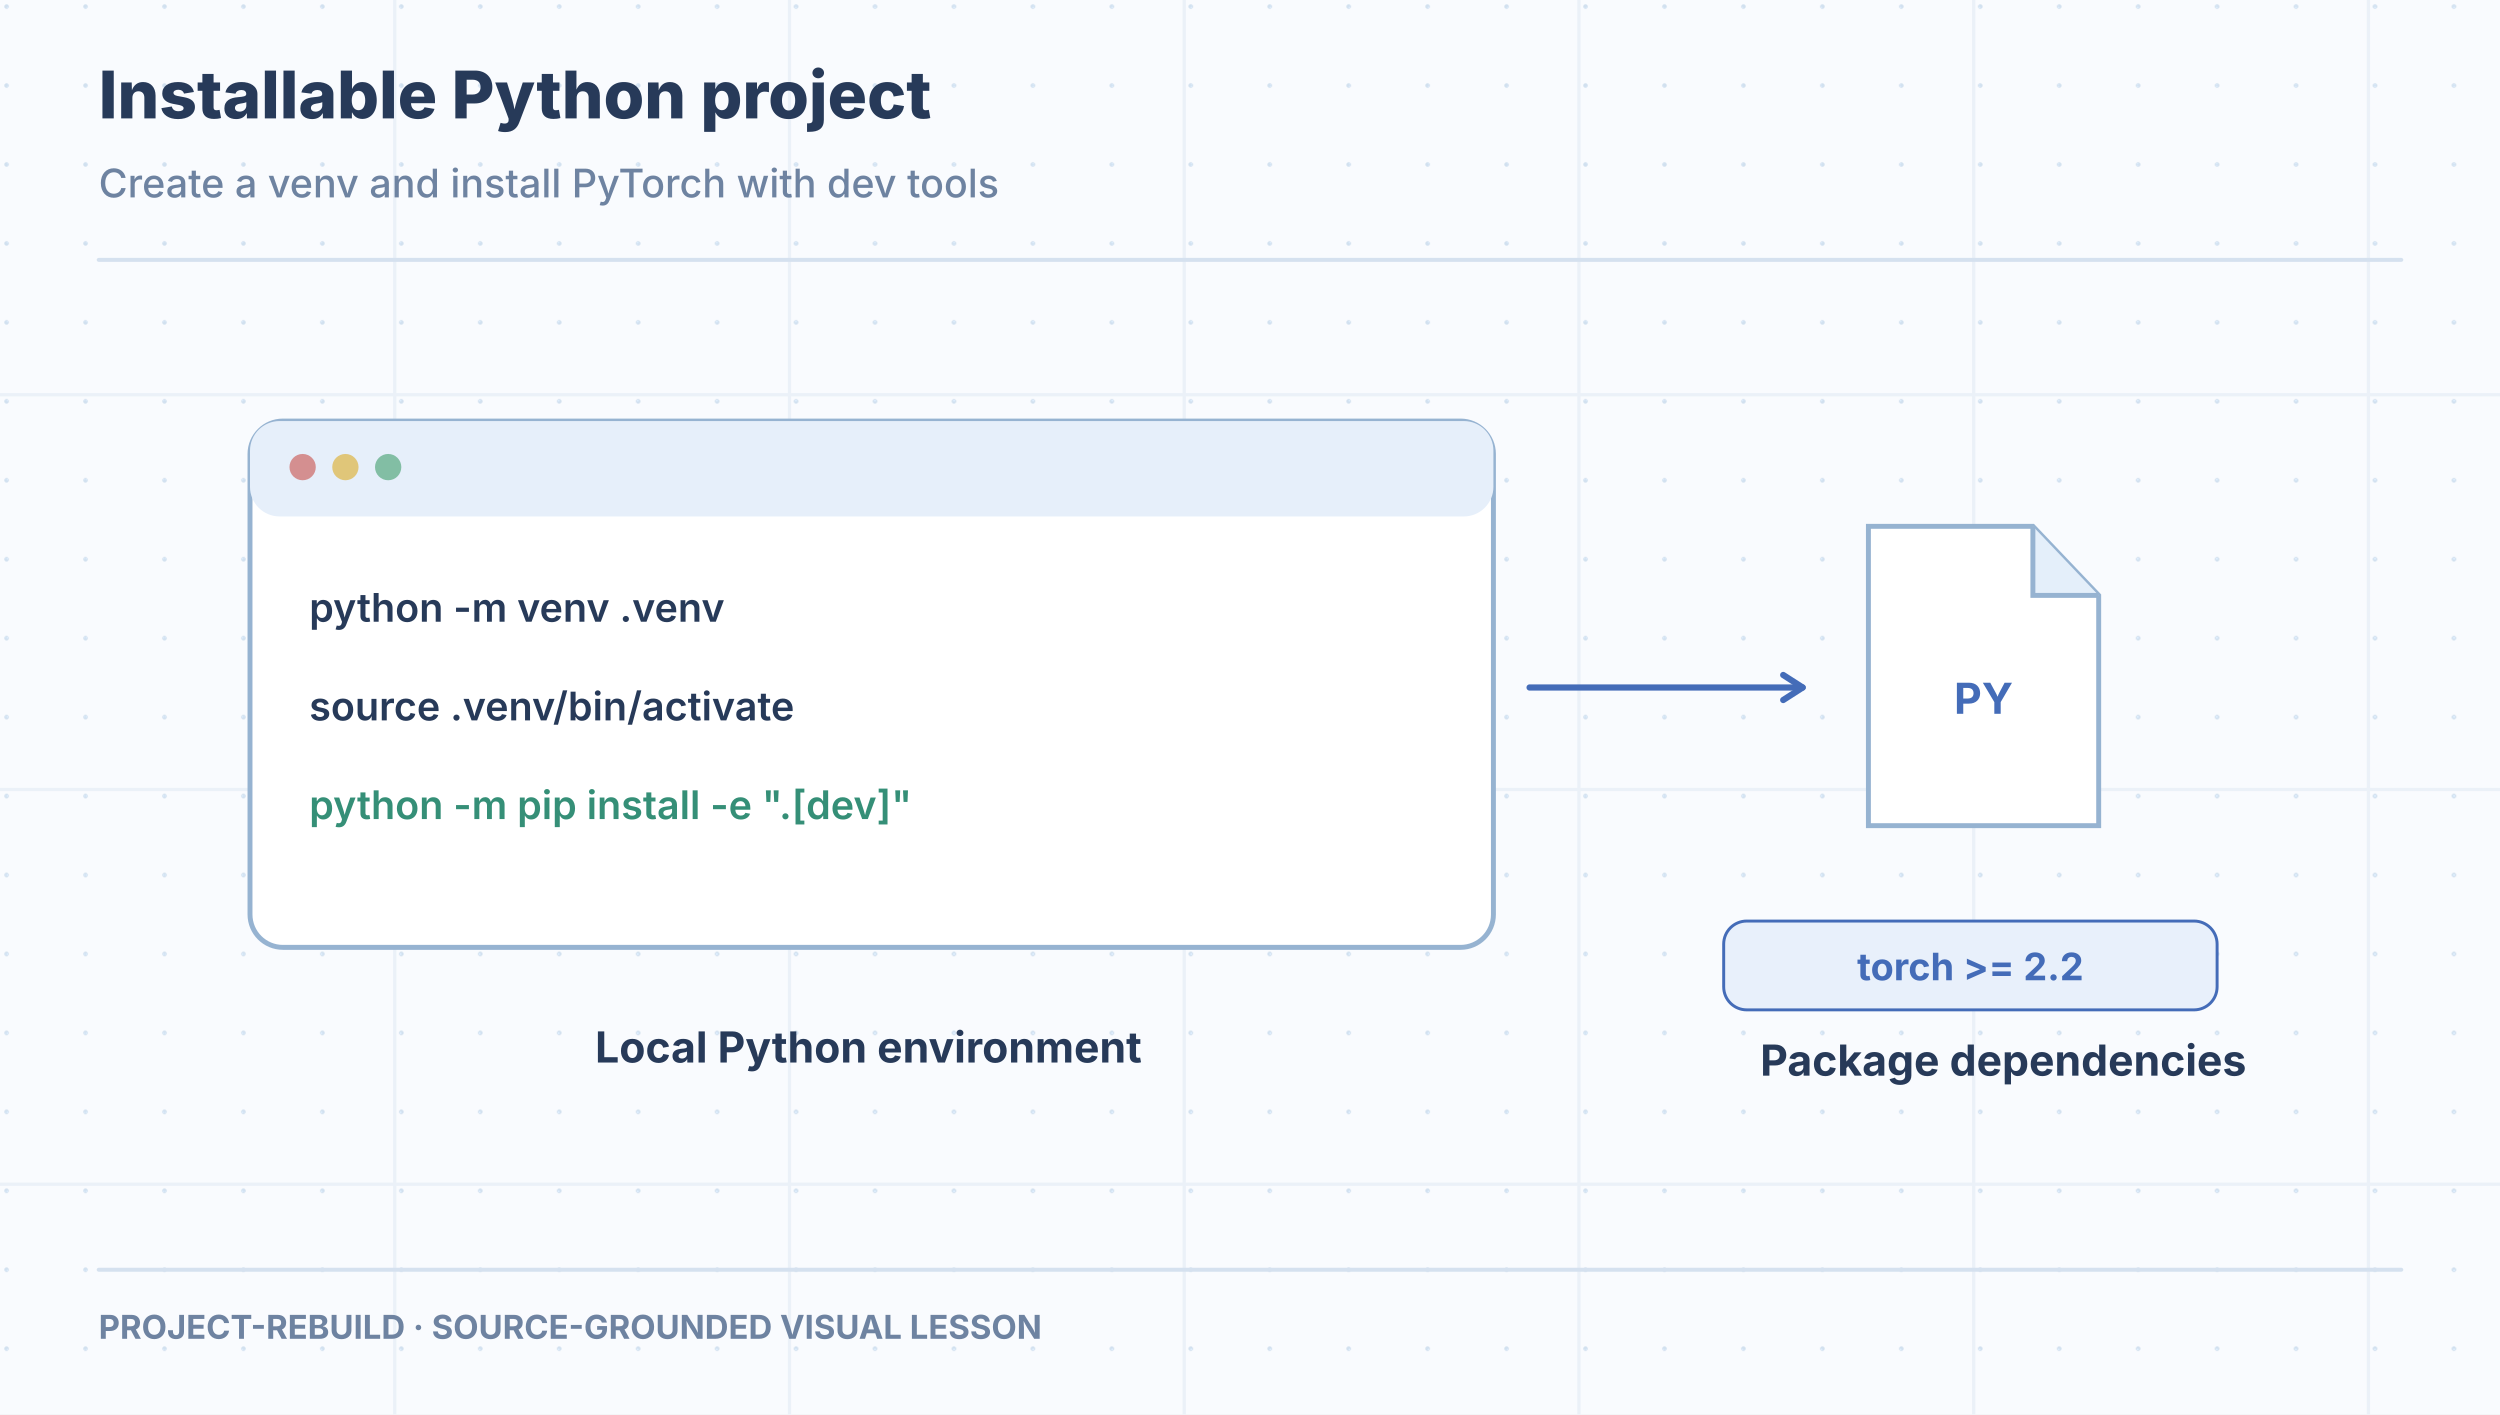
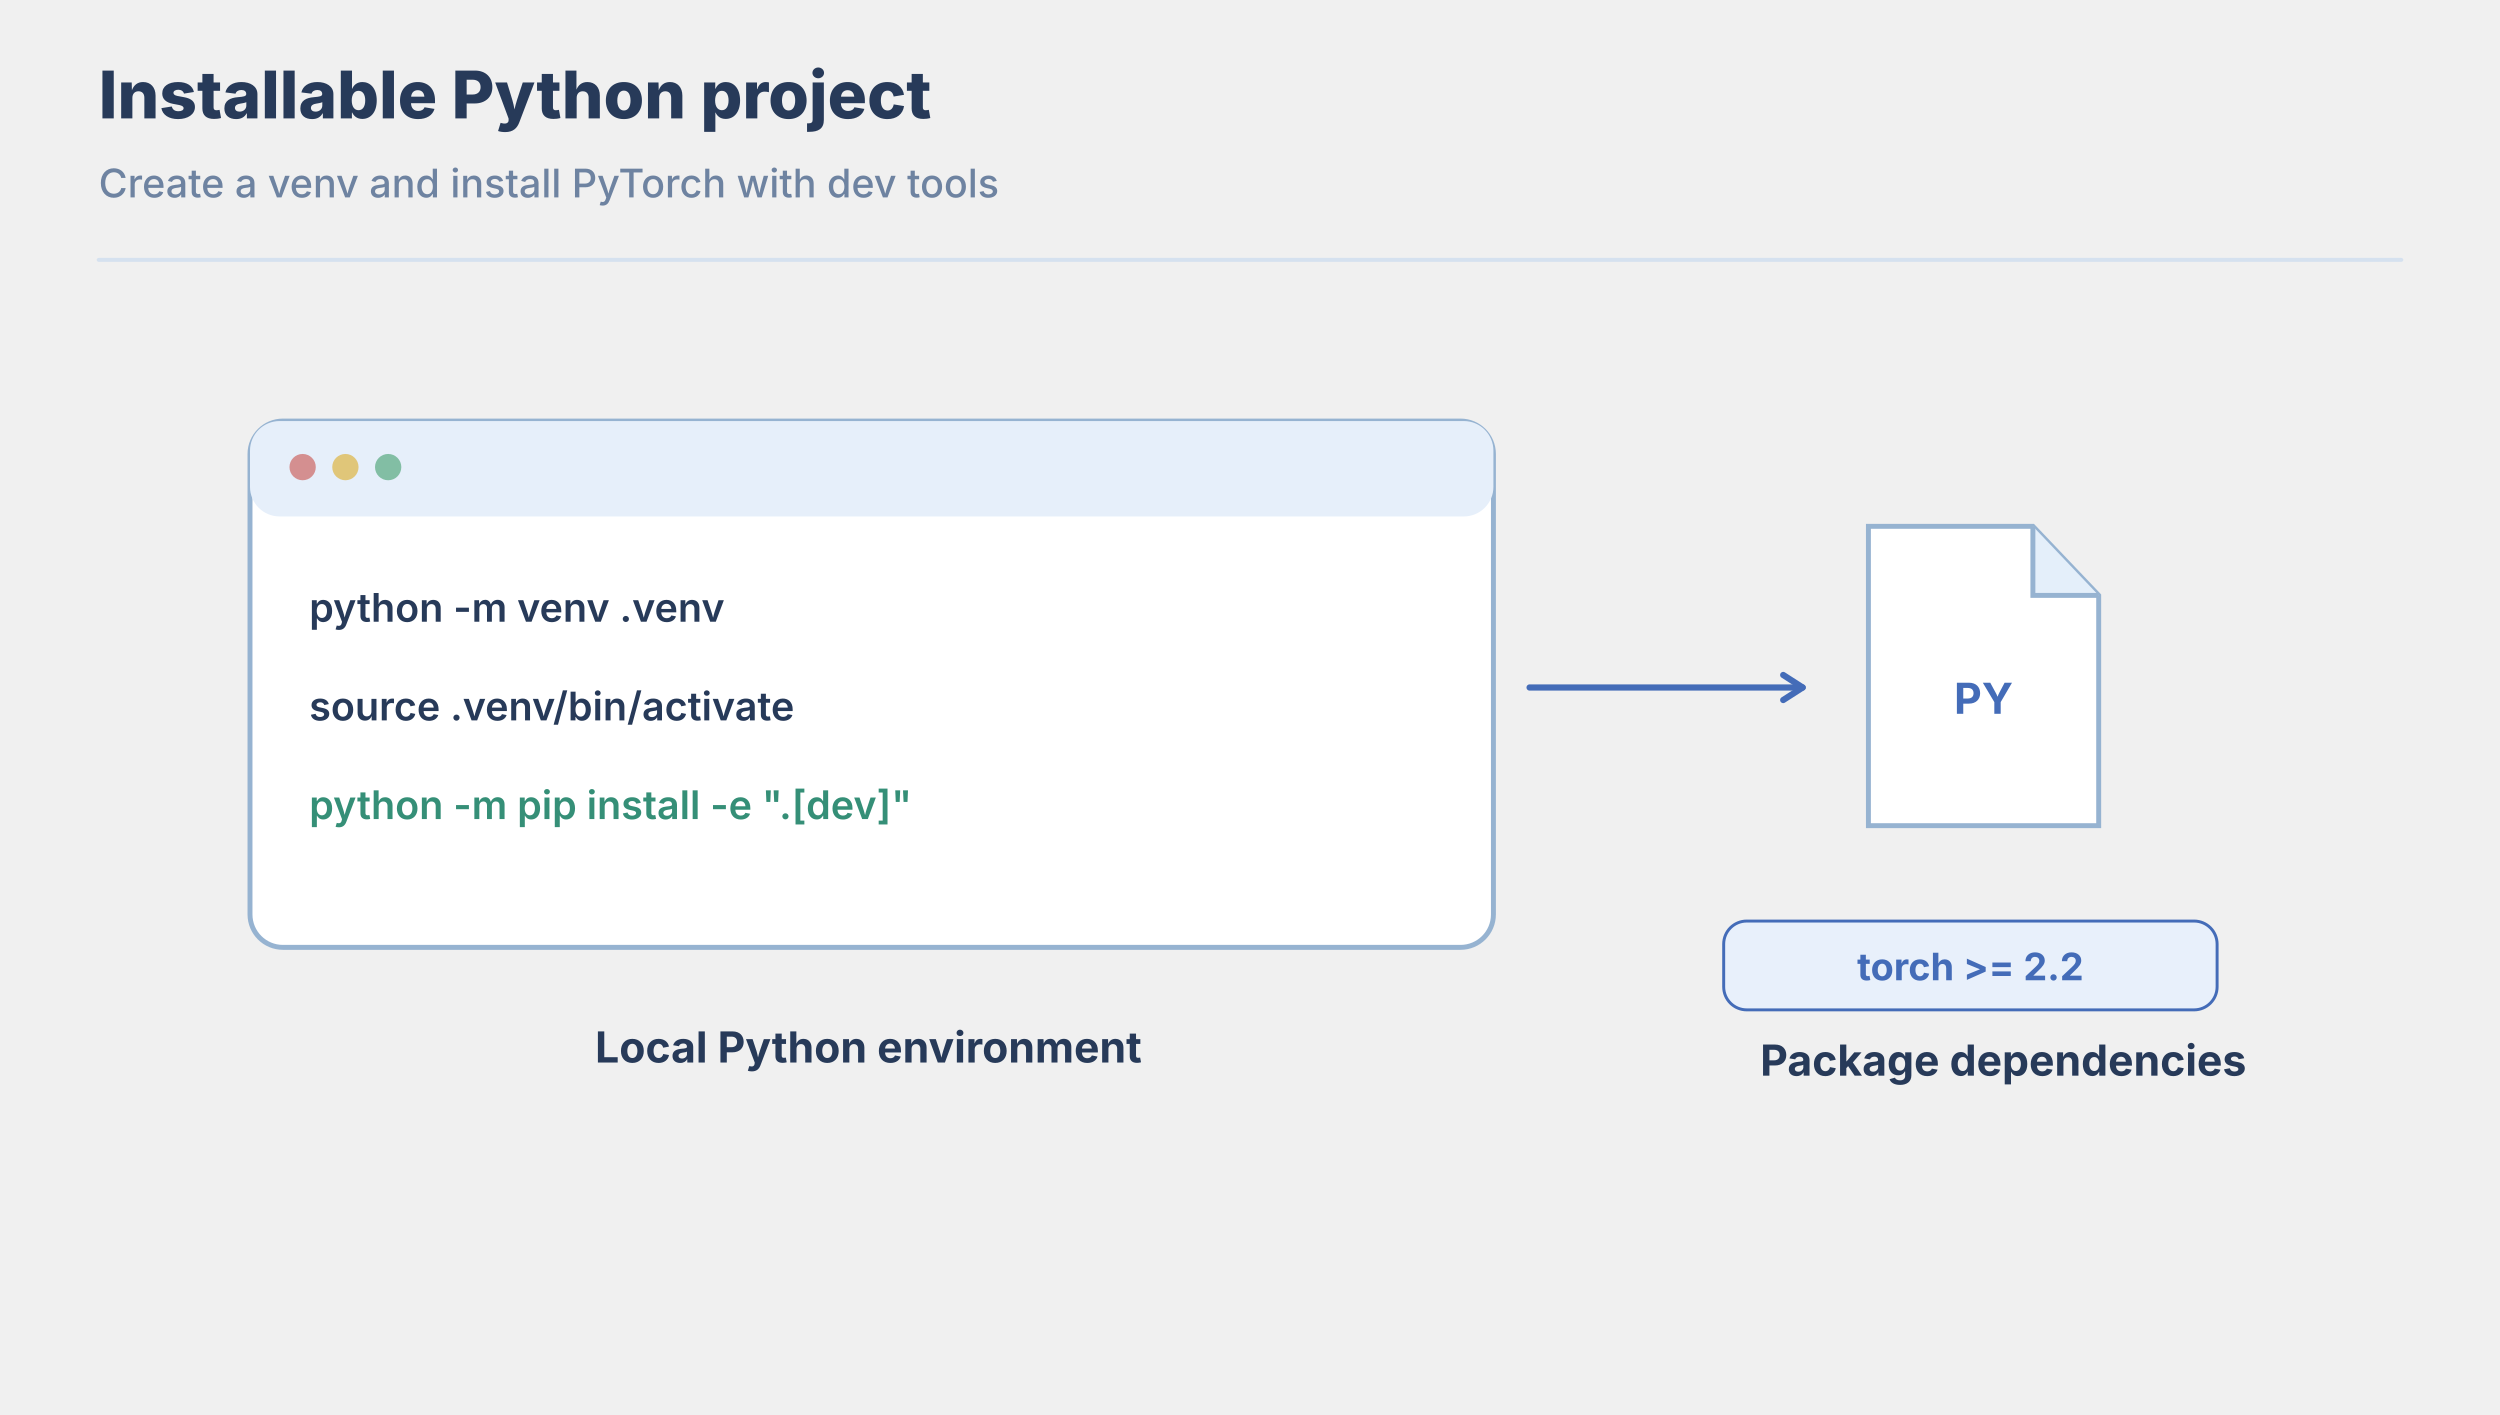
<svg xmlns="http://www.w3.org/2000/svg" width="760" height="430" viewBox="0 0 760 430" preserveAspectRatio="xMidYMid meet" role="img" aria-labelledby="rebuild-2-2-setup-title rebuild-2-2-setup-desc" data-tl-diagram-id="rebuild-2-2-setup" data-design-version="1">
-   <defs>
-     <pattern id="dots" width="24" height="24" patternUnits="userSpaceOnUse">
-       <circle cx="2" cy="2" r=".7" fill="#D1E0EF" />
-     </pattern>
-   </defs>
-   <rect width="760" height="430" fill="#F9FBFE" />
-   <rect width="760" height="430" fill="url(#dots)" />
-   <path d="M0 120H760M0 240H760M0 360H760M120 0V430M240 0V430M360 0V430M480 0V430M600 0V430M720 0V430" stroke="#EBF1F8" stroke-width="1" />
  <g font-family="-apple-system,BlinkMacSystemFont,Inter,Arial,sans-serif" data-motif="illustration-main">
    <text x="30" y="36" font-size="20" text-anchor="start" fill="#273A59" font-weight="780">Installable Python project</text>
    <text x="30" y="60" font-size="12" text-anchor="start" fill="#6E83A1" font-weight="520">Create a venv and install PyTorch with dev tools</text>
    <path d="M30 79H730" fill="none" stroke="#D5E1EF" stroke-width="1.2" stroke-linecap="round" stroke-linejoin="round" />
    <rect x="76" y="128" width="378" height="160" rx="10" fill="#fff" stroke="#96B3D1" stroke-width="1.5" />
    <rect x="76" y="128" width="378" height="29" rx="9" fill="#E6EFFA" stroke="none" stroke-width="0" />
    <circle cx="92" cy="142" r="4" fill="#D48F90" stroke="none" stroke-width="0" />
    <circle cx="105" cy="142" r="4" fill="#E0C679" stroke="none" stroke-width="0" />
    <circle cx="118" cy="142" r="4" fill="#82BEA4" stroke="none" stroke-width="0" />
    <text x="94" y="189" font-size="12" text-anchor="start" fill="#273A59" font-weight="620">python -m venv .venv</text>
    <text x="94" y="219" font-size="12" text-anchor="start" fill="#273A59" font-weight="620">source .venv/bin/activate</text>
    <text x="94" y="249" font-size="12" text-anchor="start" fill="#358F77" font-weight="620">python -m pip install -e ".[dev]"</text>
    <path d="M465 209L548 209" fill="none" stroke="#446CB8" stroke-width="1.9" stroke-linecap="round" stroke-linejoin="round" />
    <path d="M542.1 212.8L548 209L542.1 205.2" fill="none" stroke="#446CB8" stroke-width="1.9" stroke-linecap="round" stroke-linejoin="round" />
    <path d="M568 160h50l20 21v70h-70z" fill="#fff" stroke="#96B3D1" stroke-width="1.5" />
    <path d="M618 160v21h20" fill="#E4EFFA" stroke="#96B3D1" stroke-width="1.5" />
    <text x="603" y="217" font-size="13" text-anchor="middle" fill="#446CB8" font-weight="750">PY</text>
    <rect x="524" y="280" width="150" height="27" rx="7" fill="#E8F0FB" stroke="#446CB8" stroke-width="0.9" />
    <text x="599" y="298" font-size="11.5" text-anchor="middle" fill="#446CB8" font-weight="720">torch &gt;= 2.2</text>
    <text x="264" y="323" font-size="13" text-anchor="middle" fill="#273A59" font-weight="710">Local Python environment</text>
    <text x="609" y="327" font-size="13" text-anchor="middle" fill="#273A59" font-weight="710">Package dependencies</text>
-     <path d="M30 386H730" fill="none" stroke="#D5E1EF" stroke-width="1.2" stroke-linecap="round" stroke-linejoin="round" />
-     <text x="30" y="407" font-size="10" text-anchor="start" fill="#6E83A1" font-weight="680">PROJECT-REBUILD · SOURCE-GROUNDED VISUAL LESSON</text>
  </g>
</svg>
